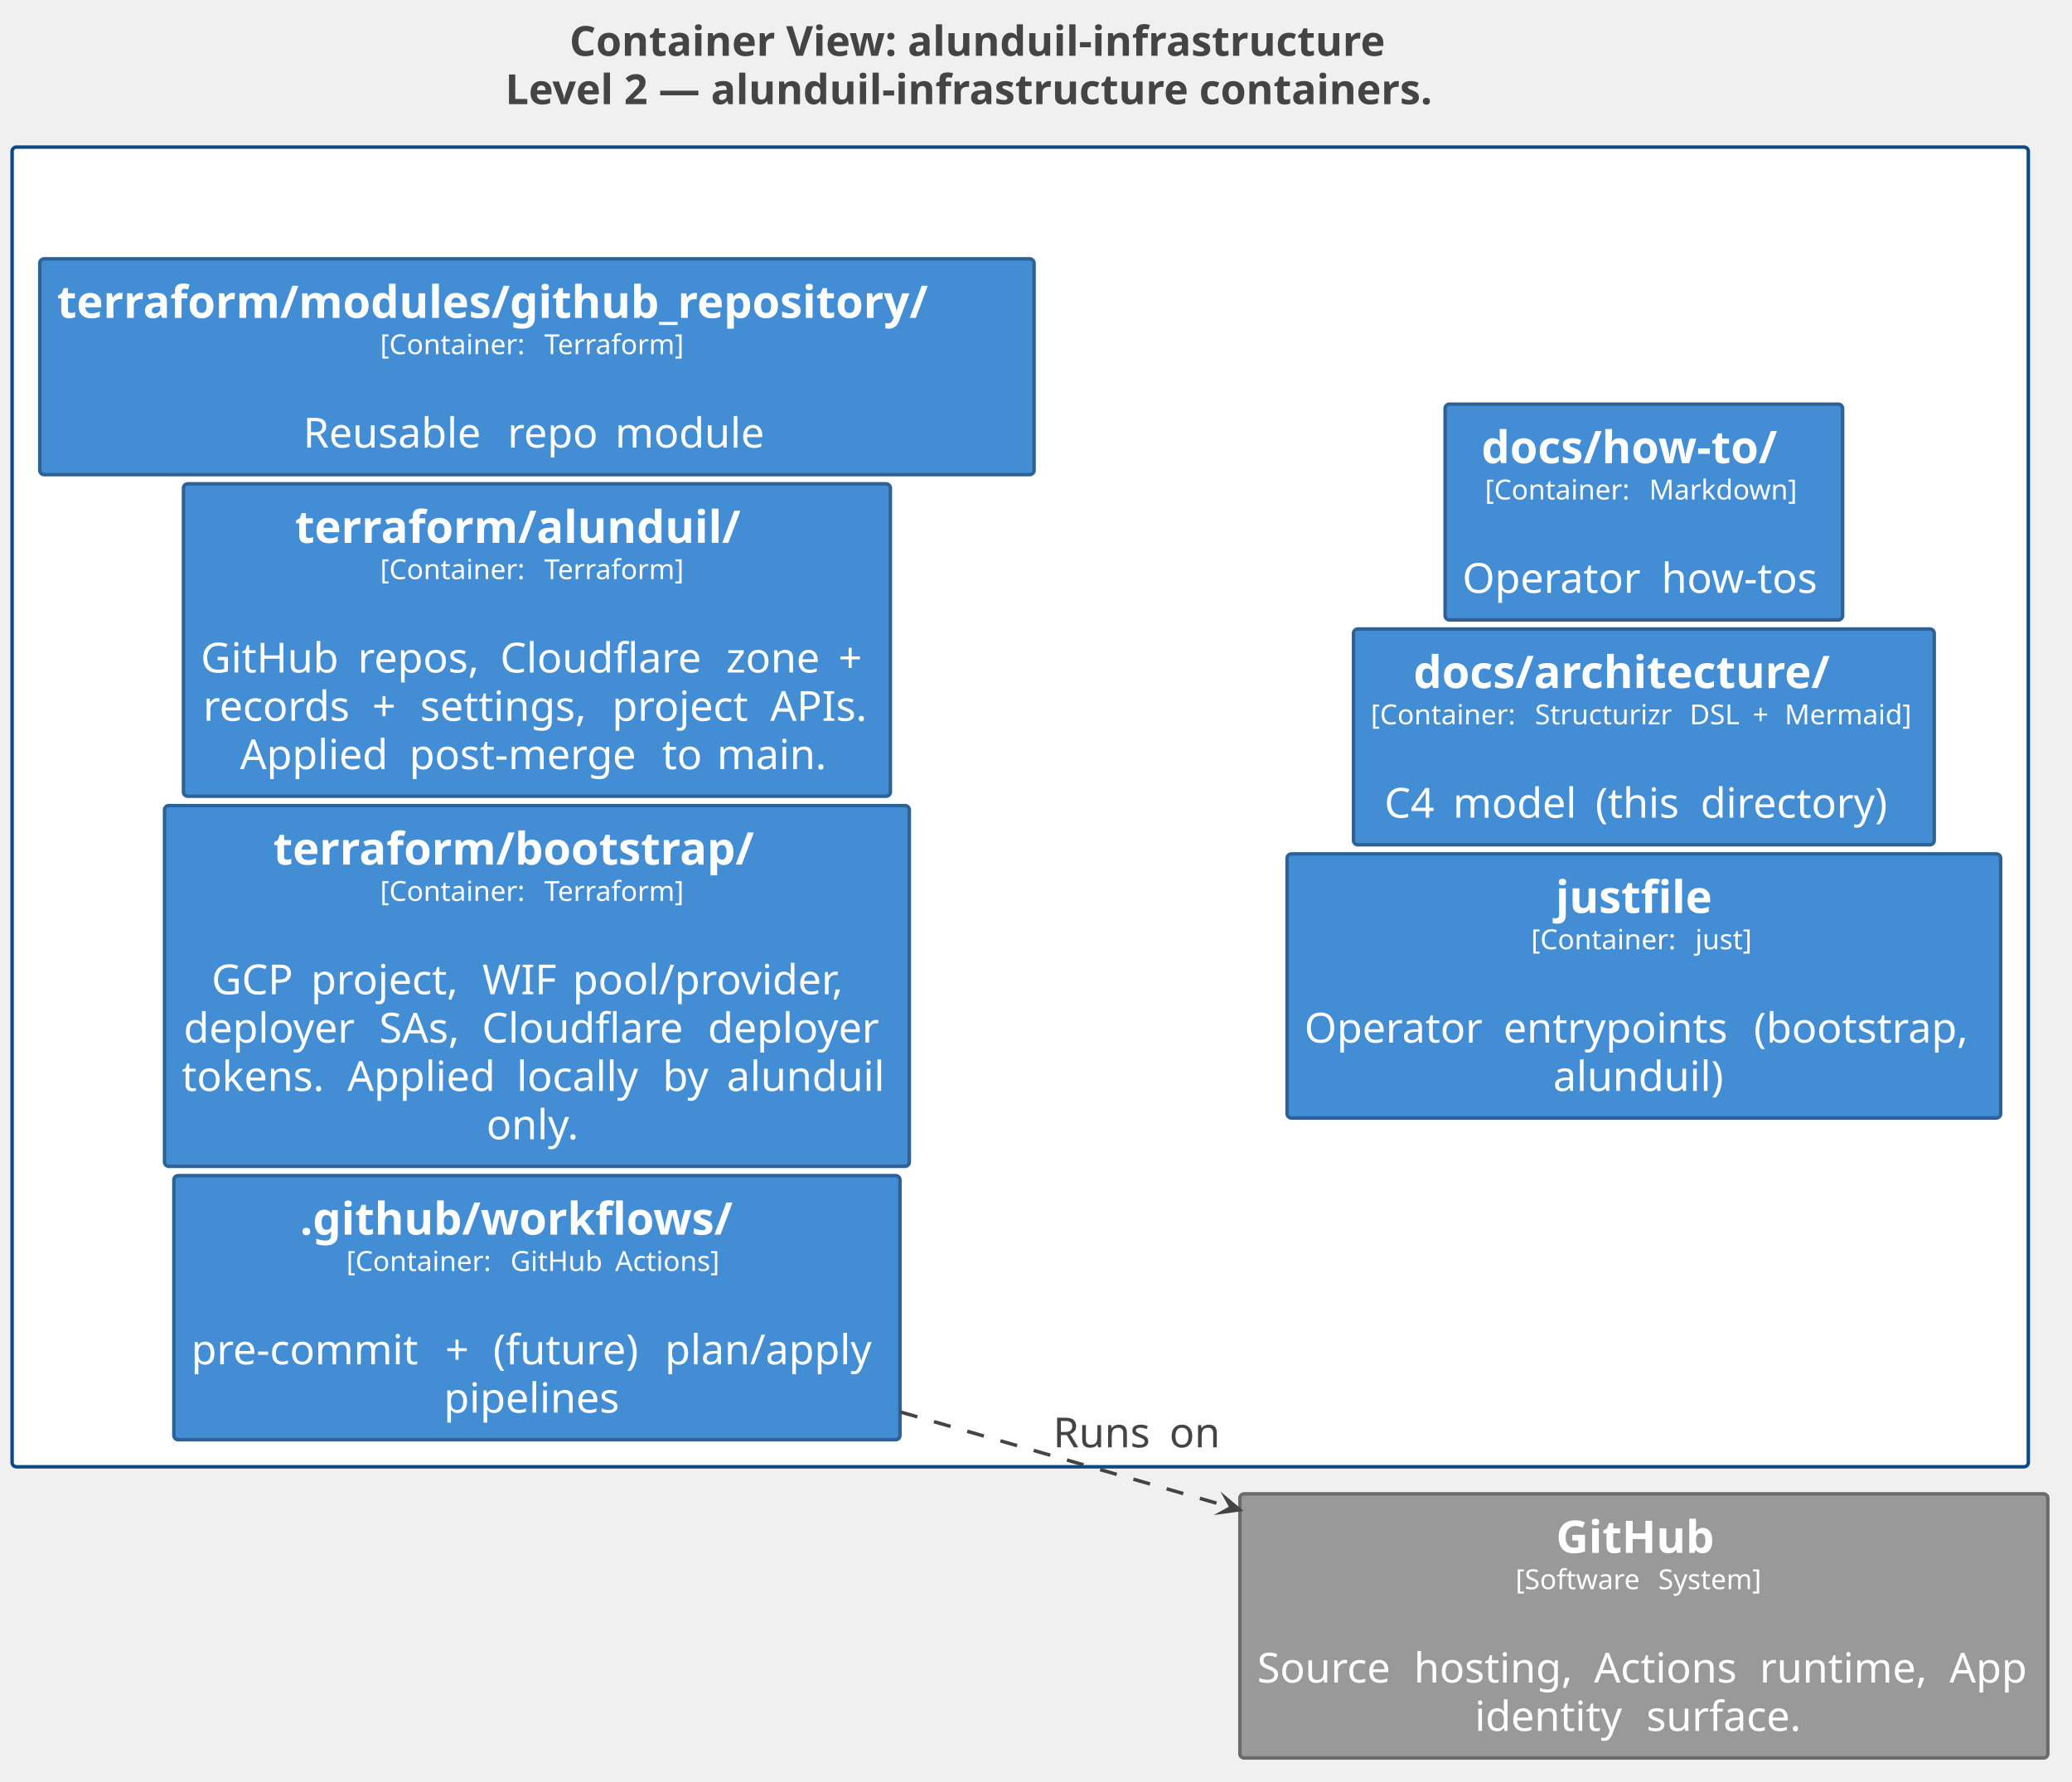
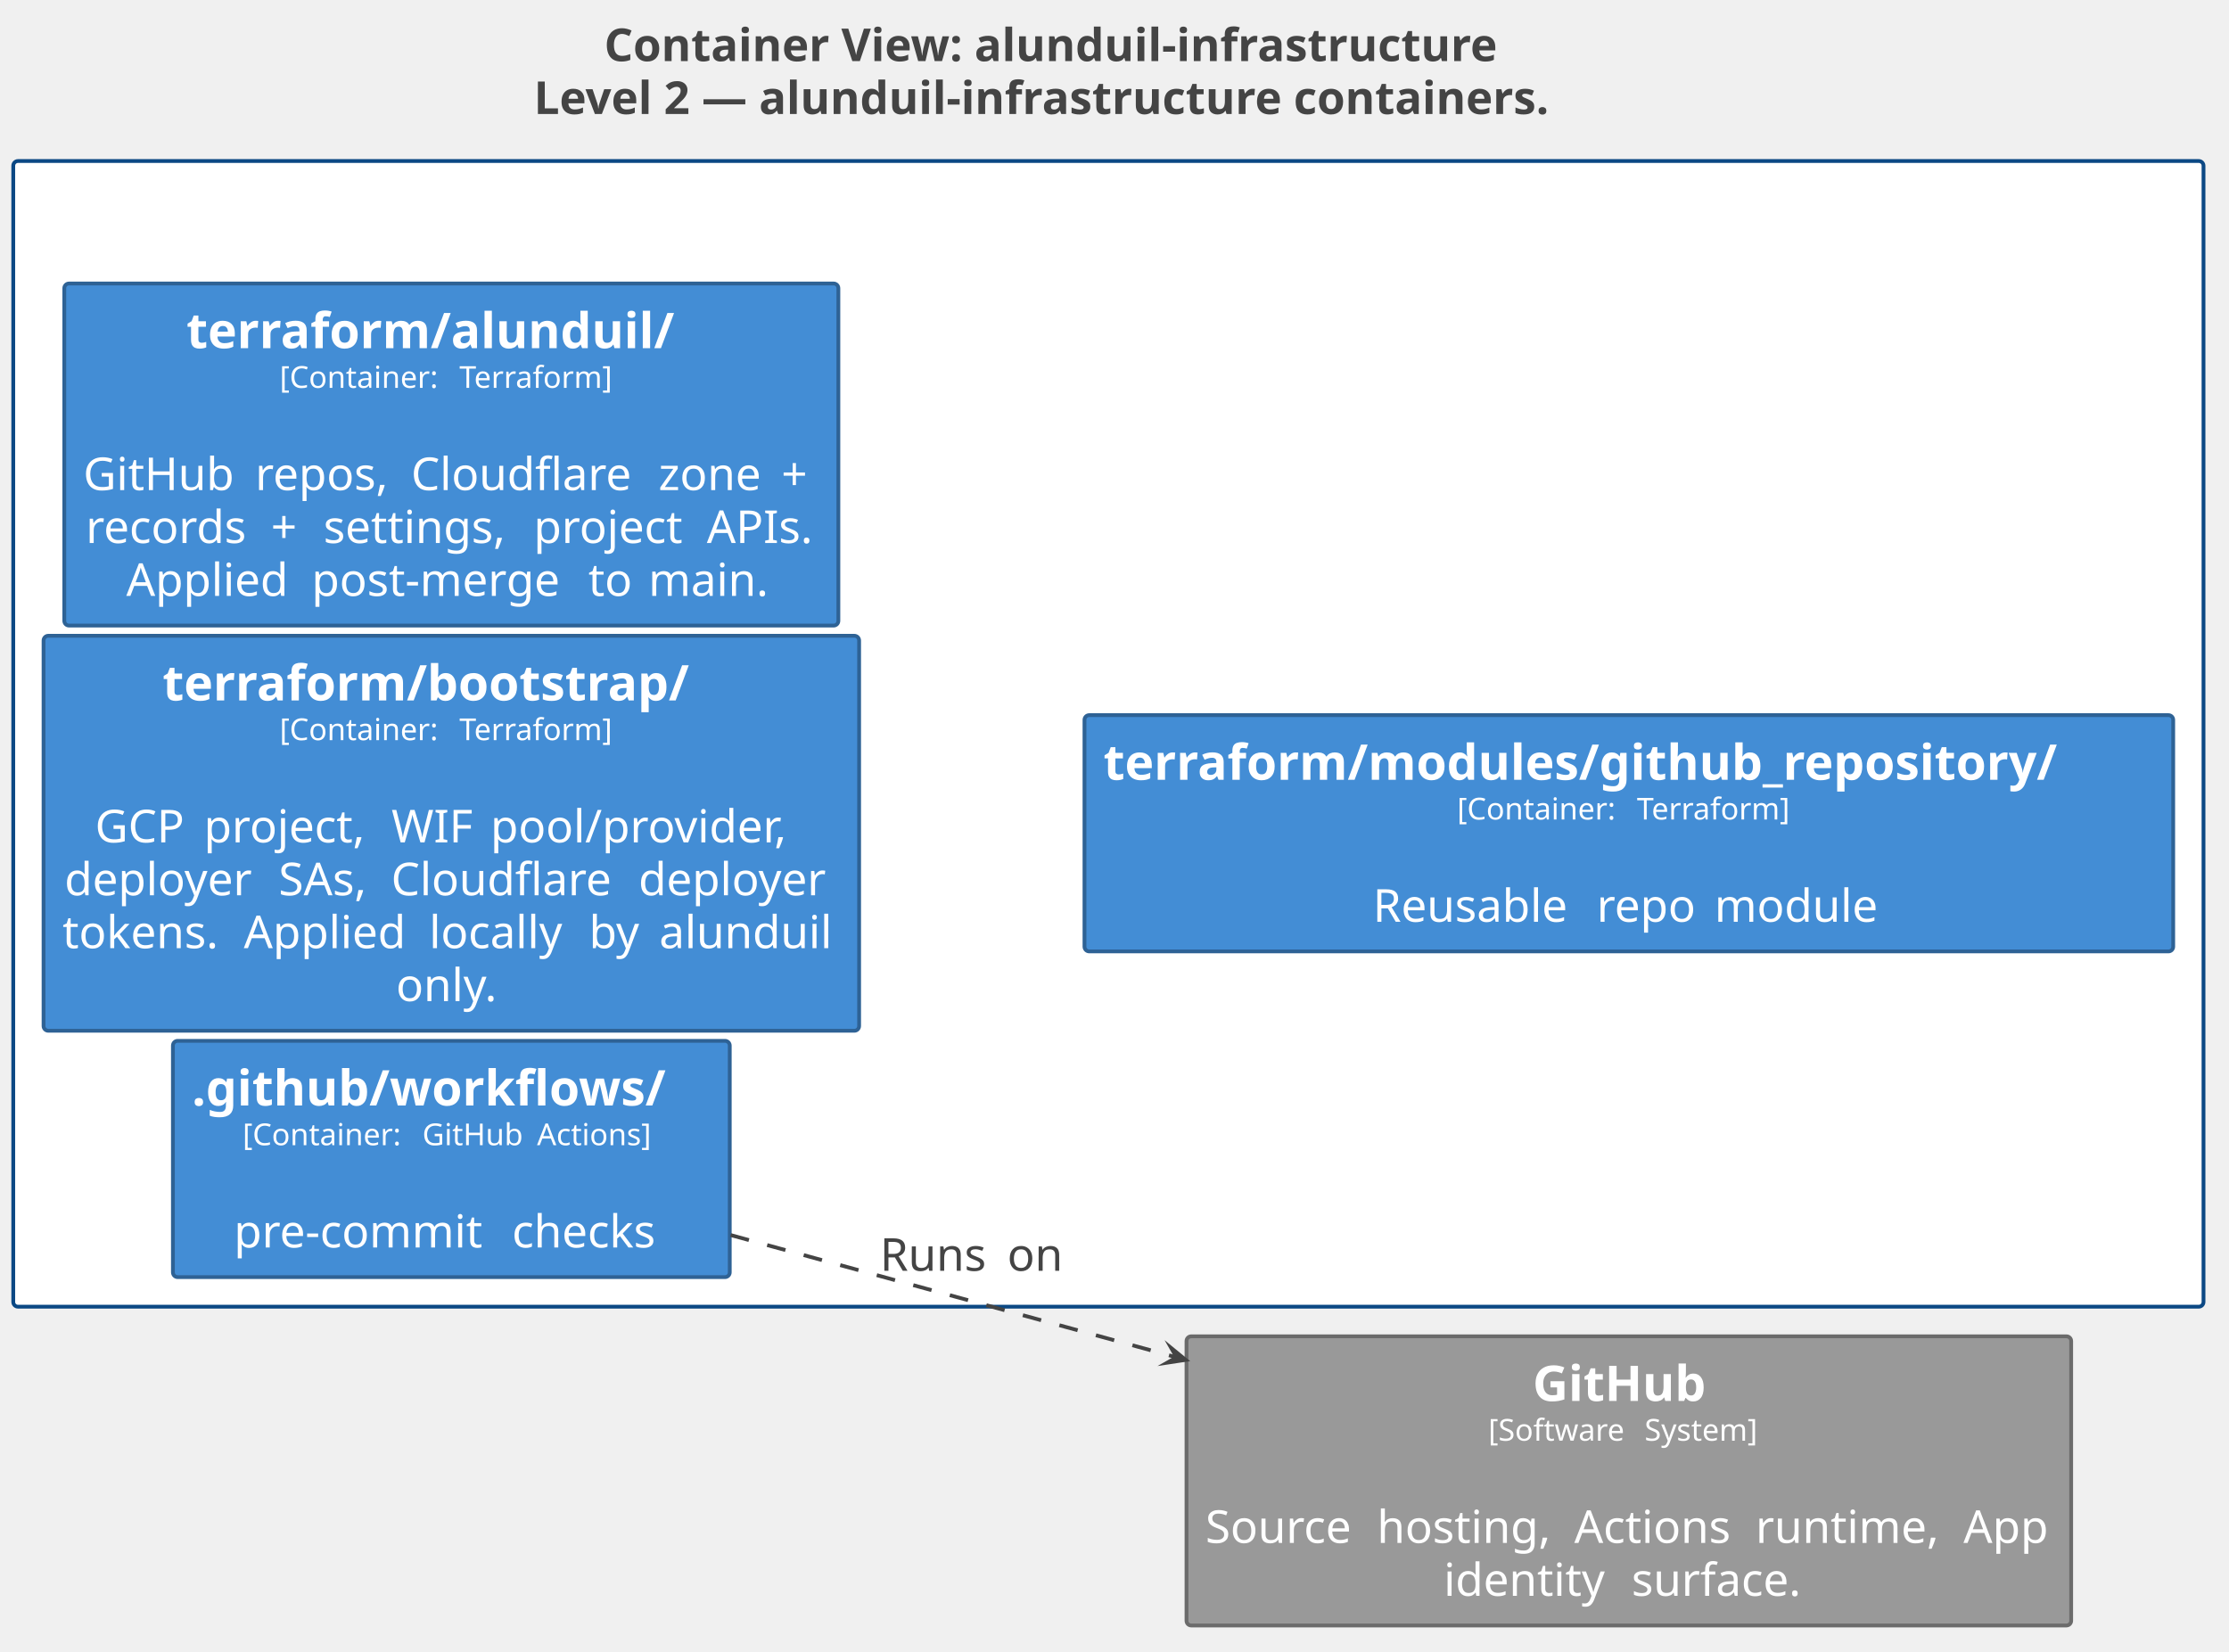
- <svg xmlns="http://www.w3.org/2000/svg" contentStyleType="text/css" data-diagram-type="DESCRIPTION" height="1030px" preserveAspectRatio="none" style="width:1198px;height:1030px;background:#FFFFFF;" version="1.1" viewBox="0 0 1198 1030" width="1198px" zoomAndPan="magnify">
+ <svg xmlns="http://www.w3.org/2000/svg" contentStyleType="text/css" data-diagram-type="DESCRIPTION" height="872px" preserveAspectRatio="none" style="width:1177px;height:872px;background:#FFFFFF;" version="1.1" viewBox="0 0 1177 872" width="1177px" zoomAndPan="magnify">
  <defs />
  <g>
    <g class="title" data-source-line="1">
-       <text fill="#444444" font-family="sans-serif" font-size="24" font-weight="700" lengthAdjust="spacing" textLength="532.477" x="329.277" y="32.277">Container View: alunduil-infrastructure</text>
-       <text fill="#444444" font-family="sans-serif" font-size="24" font-weight="700" lengthAdjust="spacing" textLength="606.773" x="292.129" y="60.215">Level 2 — alunduil-infrastructure containers.</text>
+       <text fill="#444444" font-family="sans-serif" font-size="24" font-weight="700" lengthAdjust="spacing" textLength="532.477" x="319.032" y="32.277">Container View: alunduil-infrastructure</text>
+       <text fill="#444444" font-family="sans-serif" font-size="24" font-weight="700" lengthAdjust="spacing" textLength="606.773" x="281.883" y="60.215">Level 2 — alunduil-infrastructure containers.</text>
    </g>
    <g class="cluster" data-qualified-name="alunduil-infrastructure.n.size.16..Software System...size." data-source-line="62" id="ent0002">
-       <rect fill="#FFFFFF" height="763" rx="2.5" ry="2.5" style="stroke:#0B4884;stroke-width:2;" width="1165.75" x="7" y="85.035" />
-       <text fill="#FFFFFF" font-family="sans-serif" font-size="24" font-weight="700" lengthAdjust="spacing" textLength="308.637" x="435.557" y="109.312">alunduil-infrastructure</text>
-       <text fill="#FFFFFF" font-family="sans-serif" font-size="16" font-weight="700" lengthAdjust="spacing" textLength="168.289" x="505.731" y="129.824">[Software System]</text>
+       <rect fill="#FFFFFF" height="605" rx="2.5" ry="2.5" style="stroke:#0B4884;stroke-width:2;" width="1156.54" x="7" y="85.035" />
+       <text fill="#FFFFFF" font-family="sans-serif" font-size="24" font-weight="700" lengthAdjust="spacing" textLength="308.637" x="430.952" y="109.312">alunduil-infrastructure</text>
+       <text fill="#FFFFFF" font-family="sans-serif" font-size="16" font-weight="700" lengthAdjust="spacing" textLength="168.289" x="501.125" y="129.824">[Software System]</text>
    </g>
    <g class="entity" data-qualified-name="alunduil-infrastructure.n.size.16..Software System...size..alunduilinfrastructure.terraformbootstrap" data-source-line="63" id="ent0003">
-       <rect fill="#438DD5" height="208.578" rx="2.5" ry="2.5" style="stroke:#2E6295;stroke-width:2;" width="430.648" x="95.12" y="465.745" />
-       <text fill="#FFFFFF" font-family="sans-serif" font-size="26" font-weight="700" lengthAdjust="spacing" textLength="304.979" x="157.954" y="499.879">terraform/bootstrap/</text>
-       <text fill="#FFFFFF" font-family="sans-serif" font-size="16" lengthAdjust="spacing" textLength="89.82" x="219.788" y="520.862">[Container:</text>
-       <text fill="#FFFFFF" font-family="sans-serif" font-size="16" lengthAdjust="spacing" textLength="5.086" x="309.608" y="520.862"> </text>
-       <text fill="#FFFFFF" font-family="sans-serif" font-size="16" lengthAdjust="spacing" textLength="86.406" x="314.694" y="520.862">Terraform]</text>
-       <text fill="#FFFFFF" font-family="sans-serif" font-size="24" lengthAdjust="spacing" textLength="7.629" x="306.63" y="546.913"> </text>
-       <text fill="#FFFFFF" font-family="sans-serif" font-size="24" lengthAdjust="spacing" textLength="49.828" x="122.3" y="574.851">GCP</text>
-       <text fill="#FFFFFF" font-family="sans-serif" font-size="24" lengthAdjust="spacing" textLength="7.629" x="172.128" y="574.851"> </text>
-       <text fill="#FFFFFF" font-family="sans-serif" font-size="24" lengthAdjust="spacing" textLength="91.453" x="179.757" y="574.851">project,</text>
-       <text fill="#FFFFFF" font-family="sans-serif" font-size="24" lengthAdjust="spacing" textLength="7.629" x="271.21" y="574.851"> </text>
-       <text fill="#FFFFFF" font-family="sans-serif" font-size="24" lengthAdjust="spacing" textLength="44.613" x="278.839" y="574.851">WIF</text>
-       <text fill="#FFFFFF" font-family="sans-serif" font-size="24" lengthAdjust="spacing" textLength="7.629" x="323.452" y="574.851"> </text>
-       <text fill="#FFFFFF" font-family="sans-serif" font-size="24" lengthAdjust="spacing" textLength="167.508" x="331.081" y="574.851">pool/provider,</text>
-       <text fill="#FFFFFF" font-family="sans-serif" font-size="24" lengthAdjust="spacing" textLength="105.422" x="106.18" y="602.788">deployer</text>
-       <text fill="#FFFFFF" font-family="sans-serif" font-size="24" lengthAdjust="spacing" textLength="7.629" x="211.602" y="602.788"> </text>
-       <text fill="#FFFFFF" font-family="sans-serif" font-size="24" lengthAdjust="spacing" textLength="51.785" x="219.231" y="602.788">SAs,</text>
-       <text fill="#FFFFFF" font-family="sans-serif" font-size="24" lengthAdjust="spacing" textLength="7.629" x="271.017" y="602.788"> </text>
-       <text fill="#FFFFFF" font-family="sans-serif" font-size="24" lengthAdjust="spacing" textLength="123.012" x="278.645" y="602.788">Cloudflare</text>
-       <text fill="#FFFFFF" font-family="sans-serif" font-size="24" lengthAdjust="spacing" textLength="7.629" x="401.657" y="602.788"> </text>
-       <text fill="#FFFFFF" font-family="sans-serif" font-size="24" lengthAdjust="spacing" textLength="105.422" x="409.286" y="602.788">deployer</text>
-       <text fill="#FFFFFF" font-family="sans-serif" font-size="24" lengthAdjust="spacing" textLength="88.102" x="105.12" y="630.726">tokens.</text>
-       <text fill="#FFFFFF" font-family="sans-serif" font-size="24" lengthAdjust="spacing" textLength="7.629" x="193.222" y="630.726"> </text>
-       <text fill="#FFFFFF" font-family="sans-serif" font-size="24" lengthAdjust="spacing" textLength="90.223" x="200.851" y="630.726">Applied</text>
-       <text fill="#FFFFFF" font-family="sans-serif" font-size="24" lengthAdjust="spacing" textLength="7.629" x="291.073" y="630.726"> </text>
-       <text fill="#FFFFFF" font-family="sans-serif" font-size="24" lengthAdjust="spacing" textLength="76.793" x="298.702" y="630.726">locally</text>
-       <text fill="#FFFFFF" font-family="sans-serif" font-size="24" lengthAdjust="spacing" textLength="7.629" x="375.495" y="630.726"> </text>
-       <text fill="#FFFFFF" font-family="sans-serif" font-size="24" lengthAdjust="spacing" textLength="29.438" x="383.124" y="630.726">by</text>
-       <text fill="#FFFFFF" font-family="sans-serif" font-size="24" lengthAdjust="spacing" textLength="7.629" x="412.561" y="630.726"> </text>
-       <text fill="#FFFFFF" font-family="sans-serif" font-size="24" lengthAdjust="spacing" textLength="95.578" x="420.19" y="630.726">alunduil</text>
-       <text fill="#FFFFFF" font-family="sans-serif" font-size="24" lengthAdjust="spacing" textLength="58.395" x="281.247" y="658.663">only.</text>
+       <rect fill="#438DD5" height="208.578" rx="2.5" ry="2.5" style="stroke:#2E6295;stroke-width:2;" width="430.648" x="23" y="335.745" />
+       <text fill="#FFFFFF" font-family="sans-serif" font-size="26" font-weight="700" lengthAdjust="spacing" textLength="304.979" x="85.835" y="369.879">terraform/bootstrap/</text>
+       <text fill="#FFFFFF" font-family="sans-serif" font-size="16" lengthAdjust="spacing" textLength="89.82" x="147.668" y="390.862">[Container:</text>
+       <text fill="#FFFFFF" font-family="sans-serif" font-size="16" lengthAdjust="spacing" textLength="5.086" x="237.488" y="390.862"> </text>
+       <text fill="#FFFFFF" font-family="sans-serif" font-size="16" lengthAdjust="spacing" textLength="86.406" x="242.574" y="390.862">Terraform]</text>
+       <text fill="#FFFFFF" font-family="sans-serif" font-size="24" lengthAdjust="spacing" textLength="7.629" x="234.51" y="416.913"> </text>
+       <text fill="#FFFFFF" font-family="sans-serif" font-size="24" lengthAdjust="spacing" textLength="49.828" x="50.18" y="444.851">GCP</text>
+       <text fill="#FFFFFF" font-family="sans-serif" font-size="24" lengthAdjust="spacing" textLength="7.629" x="100.008" y="444.851"> </text>
+       <text fill="#FFFFFF" font-family="sans-serif" font-size="24" lengthAdjust="spacing" textLength="91.453" x="107.637" y="444.851">project,</text>
+       <text fill="#FFFFFF" font-family="sans-serif" font-size="24" lengthAdjust="spacing" textLength="7.629" x="199.09" y="444.851"> </text>
+       <text fill="#FFFFFF" font-family="sans-serif" font-size="24" lengthAdjust="spacing" textLength="44.613" x="206.719" y="444.851">WIF</text>
+       <text fill="#FFFFFF" font-family="sans-serif" font-size="24" lengthAdjust="spacing" textLength="7.629" x="251.332" y="444.851"> </text>
+       <text fill="#FFFFFF" font-family="sans-serif" font-size="24" lengthAdjust="spacing" textLength="167.508" x="258.961" y="444.851">pool/provider,</text>
+       <text fill="#FFFFFF" font-family="sans-serif" font-size="24" lengthAdjust="spacing" textLength="105.422" x="34.06" y="472.788">deployer</text>
+       <text fill="#FFFFFF" font-family="sans-serif" font-size="24" lengthAdjust="spacing" textLength="7.629" x="139.482" y="472.788"> </text>
+       <text fill="#FFFFFF" font-family="sans-serif" font-size="24" lengthAdjust="spacing" textLength="51.785" x="147.111" y="472.788">SAs,</text>
+       <text fill="#FFFFFF" font-family="sans-serif" font-size="24" lengthAdjust="spacing" textLength="7.629" x="198.897" y="472.788"> </text>
+       <text fill="#FFFFFF" font-family="sans-serif" font-size="24" lengthAdjust="spacing" textLength="123.012" x="206.525" y="472.788">Cloudflare</text>
+       <text fill="#FFFFFF" font-family="sans-serif" font-size="24" lengthAdjust="spacing" textLength="7.629" x="329.537" y="472.788"> </text>
+       <text fill="#FFFFFF" font-family="sans-serif" font-size="24" lengthAdjust="spacing" textLength="105.422" x="337.166" y="472.788">deployer</text>
+       <text fill="#FFFFFF" font-family="sans-serif" font-size="24" lengthAdjust="spacing" textLength="88.102" x="33" y="500.726">tokens.</text>
+       <text fill="#FFFFFF" font-family="sans-serif" font-size="24" lengthAdjust="spacing" textLength="7.629" x="121.102" y="500.726"> </text>
+       <text fill="#FFFFFF" font-family="sans-serif" font-size="24" lengthAdjust="spacing" textLength="90.223" x="128.731" y="500.726">Applied</text>
+       <text fill="#FFFFFF" font-family="sans-serif" font-size="24" lengthAdjust="spacing" textLength="7.629" x="218.953" y="500.726"> </text>
+       <text fill="#FFFFFF" font-family="sans-serif" font-size="24" lengthAdjust="spacing" textLength="76.793" x="226.582" y="500.726">locally</text>
+       <text fill="#FFFFFF" font-family="sans-serif" font-size="24" lengthAdjust="spacing" textLength="7.629" x="303.375" y="500.726"> </text>
+       <text fill="#FFFFFF" font-family="sans-serif" font-size="24" lengthAdjust="spacing" textLength="29.438" x="311.004" y="500.726">by</text>
+       <text fill="#FFFFFF" font-family="sans-serif" font-size="24" lengthAdjust="spacing" textLength="7.629" x="340.441" y="500.726"> </text>
+       <text fill="#FFFFFF" font-family="sans-serif" font-size="24" lengthAdjust="spacing" textLength="95.578" x="348.07" y="500.726">alunduil</text>
+       <text fill="#FFFFFF" font-family="sans-serif" font-size="24" lengthAdjust="spacing" textLength="58.395" x="209.127" y="528.663">only.</text>
    </g>
    <g class="entity" data-qualified-name="alunduil-infrastructure.n.size.16..Software System...size..alunduilinfrastructure.terraformalunduil" data-source-line="64" id="ent0004">
-       <rect fill="#438DD5" height="180.641" rx="2.5" ry="2.5" style="stroke:#2E6295;stroke-width:2;" width="408.746" x="106.07" y="279.715" />
-       <text fill="#FFFFFF" font-family="sans-serif" font-size="26" font-weight="700" lengthAdjust="spacing" textLength="279.754" x="170.566" y="313.849">terraform/alunduil/</text>
-       <text fill="#FFFFFF" font-family="sans-serif" font-size="16" lengthAdjust="spacing" textLength="89.82" x="219.787" y="334.832">[Container:</text>
-       <text fill="#FFFFFF" font-family="sans-serif" font-size="16" lengthAdjust="spacing" textLength="5.086" x="309.607" y="334.832"> </text>
-       <text fill="#FFFFFF" font-family="sans-serif" font-size="16" lengthAdjust="spacing" textLength="86.406" x="314.693" y="334.832">Terraform]</text>
-       <text fill="#FFFFFF" font-family="sans-serif" font-size="24" lengthAdjust="spacing" textLength="7.629" x="306.629" y="360.883"> </text>
-       <text fill="#FFFFFF" font-family="sans-serif" font-size="24" lengthAdjust="spacing" textLength="83.168" x="116.07" y="388.821">GitHub</text>
-       <text fill="#FFFFFF" font-family="sans-serif" font-size="24" lengthAdjust="spacing" textLength="7.629" x="199.238" y="388.821"> </text>
-       <text fill="#FFFFFF" font-family="sans-serif" font-size="24" lengthAdjust="spacing" textLength="74.684" x="206.867" y="388.821">repos,</text>
-       <text fill="#FFFFFF" font-family="sans-serif" font-size="24" lengthAdjust="spacing" textLength="7.629" x="281.55" y="388.821"> </text>
-       <text fill="#FFFFFF" font-family="sans-serif" font-size="24" lengthAdjust="spacing" textLength="123.012" x="289.179" y="388.821">Cloudflare</text>
-       <text fill="#FFFFFF" font-family="sans-serif" font-size="24" lengthAdjust="spacing" textLength="7.629" x="412.191" y="388.821"> </text>
-       <text fill="#FFFFFF" font-family="sans-serif" font-size="24" lengthAdjust="spacing" textLength="57.258" x="419.82" y="388.821">zone</text>
-       <text fill="#FFFFFF" font-family="sans-serif" font-size="24" lengthAdjust="spacing" textLength="7.629" x="477.078" y="388.821"> </text>
-       <text fill="#FFFFFF" font-family="sans-serif" font-size="24" lengthAdjust="spacing" textLength="20.109" x="484.707" y="388.821">+</text>
-       <text fill="#FFFFFF" font-family="sans-serif" font-size="24" lengthAdjust="spacing" textLength="90.117" x="117.441" y="416.758">records</text>
-       <text fill="#FFFFFF" font-family="sans-serif" font-size="24" lengthAdjust="spacing" textLength="7.629" x="207.558" y="416.758"> </text>
-       <text fill="#FFFFFF" font-family="sans-serif" font-size="24" lengthAdjust="spacing" textLength="20.109" x="215.187" y="416.758">+</text>
-       <text fill="#FFFFFF" font-family="sans-serif" font-size="24" lengthAdjust="spacing" textLength="7.629" x="235.297" y="416.758"> </text>
-       <text fill="#FFFFFF" font-family="sans-serif" font-size="24" lengthAdjust="spacing" textLength="103.336" x="242.925" y="416.758">settings,</text>
-       <text fill="#FFFFFF" font-family="sans-serif" font-size="24" lengthAdjust="spacing" textLength="7.629" x="346.261" y="416.758"> </text>
-       <text fill="#FFFFFF" font-family="sans-serif" font-size="24" lengthAdjust="spacing" textLength="83.824" x="353.89" y="416.758">project</text>
-       <text fill="#FFFFFF" font-family="sans-serif" font-size="24" lengthAdjust="spacing" textLength="7.629" x="437.714" y="416.758"> </text>
-       <text fill="#FFFFFF" font-family="sans-serif" font-size="24" lengthAdjust="spacing" textLength="58.102" x="445.343" y="416.758">APIs.</text>
-       <text fill="#FFFFFF" font-family="sans-serif" font-size="24" lengthAdjust="spacing" textLength="90.223" x="138.793" y="444.696">Applied</text>
-       <text fill="#FFFFFF" font-family="sans-serif" font-size="24" lengthAdjust="spacing" textLength="7.629" x="229.015" y="444.696"> </text>
-       <text fill="#FFFFFF" font-family="sans-serif" font-size="24" lengthAdjust="spacing" textLength="138.504" x="236.644" y="444.696">post-merge</text>
-       <text fill="#FFFFFF" font-family="sans-serif" font-size="24" lengthAdjust="spacing" textLength="7.629" x="375.148" y="444.696"> </text>
-       <text fill="#FFFFFF" font-family="sans-serif" font-size="24" lengthAdjust="spacing" textLength="24.094" x="382.777" y="444.696">to</text>
-       <text fill="#FFFFFF" font-family="sans-serif" font-size="24" lengthAdjust="spacing" textLength="7.629" x="406.871" y="444.696"> </text>
-       <text fill="#FFFFFF" font-family="sans-serif" font-size="24" lengthAdjust="spacing" textLength="67.594" x="414.5" y="444.696">main.</text>
+       <rect fill="#438DD5" height="180.641" rx="2.5" ry="2.5" style="stroke:#2E6295;stroke-width:2;" width="408.746" x="33.95" y="149.715" />
+       <text fill="#FFFFFF" font-family="sans-serif" font-size="26" font-weight="700" lengthAdjust="spacing" textLength="279.754" x="98.446" y="183.849">terraform/alunduil/</text>
+       <text fill="#FFFFFF" font-family="sans-serif" font-size="16" lengthAdjust="spacing" textLength="89.82" x="147.667" y="204.832">[Container:</text>
+       <text fill="#FFFFFF" font-family="sans-serif" font-size="16" lengthAdjust="spacing" textLength="5.086" x="237.487" y="204.832"> </text>
+       <text fill="#FFFFFF" font-family="sans-serif" font-size="16" lengthAdjust="spacing" textLength="86.406" x="242.573" y="204.832">Terraform]</text>
+       <text fill="#FFFFFF" font-family="sans-serif" font-size="24" lengthAdjust="spacing" textLength="7.629" x="234.509" y="230.883"> </text>
+       <text fill="#FFFFFF" font-family="sans-serif" font-size="24" lengthAdjust="spacing" textLength="83.168" x="43.95" y="258.821">GitHub</text>
+       <text fill="#FFFFFF" font-family="sans-serif" font-size="24" lengthAdjust="spacing" textLength="7.629" x="127.118" y="258.821"> </text>
+       <text fill="#FFFFFF" font-family="sans-serif" font-size="24" lengthAdjust="spacing" textLength="74.684" x="134.747" y="258.821">repos,</text>
+       <text fill="#FFFFFF" font-family="sans-serif" font-size="24" lengthAdjust="spacing" textLength="7.629" x="209.43" y="258.821"> </text>
+       <text fill="#FFFFFF" font-family="sans-serif" font-size="24" lengthAdjust="spacing" textLength="123.012" x="217.059" y="258.821">Cloudflare</text>
+       <text fill="#FFFFFF" font-family="sans-serif" font-size="24" lengthAdjust="spacing" textLength="7.629" x="340.071" y="258.821"> </text>
+       <text fill="#FFFFFF" font-family="sans-serif" font-size="24" lengthAdjust="spacing" textLength="57.258" x="347.7" y="258.821">zone</text>
+       <text fill="#FFFFFF" font-family="sans-serif" font-size="24" lengthAdjust="spacing" textLength="7.629" x="404.958" y="258.821"> </text>
+       <text fill="#FFFFFF" font-family="sans-serif" font-size="24" lengthAdjust="spacing" textLength="20.109" x="412.587" y="258.821">+</text>
+       <text fill="#FFFFFF" font-family="sans-serif" font-size="24" lengthAdjust="spacing" textLength="90.117" x="45.321" y="286.758">records</text>
+       <text fill="#FFFFFF" font-family="sans-serif" font-size="24" lengthAdjust="spacing" textLength="7.629" x="135.438" y="286.758"> </text>
+       <text fill="#FFFFFF" font-family="sans-serif" font-size="24" lengthAdjust="spacing" textLength="20.109" x="143.067" y="286.758">+</text>
+       <text fill="#FFFFFF" font-family="sans-serif" font-size="24" lengthAdjust="spacing" textLength="7.629" x="163.177" y="286.758"> </text>
+       <text fill="#FFFFFF" font-family="sans-serif" font-size="24" lengthAdjust="spacing" textLength="103.336" x="170.805" y="286.758">settings,</text>
+       <text fill="#FFFFFF" font-family="sans-serif" font-size="24" lengthAdjust="spacing" textLength="7.629" x="274.141" y="286.758"> </text>
+       <text fill="#FFFFFF" font-family="sans-serif" font-size="24" lengthAdjust="spacing" textLength="83.824" x="281.77" y="286.758">project</text>
+       <text fill="#FFFFFF" font-family="sans-serif" font-size="24" lengthAdjust="spacing" textLength="7.629" x="365.594" y="286.758"> </text>
+       <text fill="#FFFFFF" font-family="sans-serif" font-size="24" lengthAdjust="spacing" textLength="58.102" x="373.223" y="286.758">APIs.</text>
+       <text fill="#FFFFFF" font-family="sans-serif" font-size="24" lengthAdjust="spacing" textLength="90.223" x="66.673" y="314.696">Applied</text>
+       <text fill="#FFFFFF" font-family="sans-serif" font-size="24" lengthAdjust="spacing" textLength="7.629" x="156.895" y="314.696"> </text>
+       <text fill="#FFFFFF" font-family="sans-serif" font-size="24" lengthAdjust="spacing" textLength="138.504" x="164.524" y="314.696">post-merge</text>
+       <text fill="#FFFFFF" font-family="sans-serif" font-size="24" lengthAdjust="spacing" textLength="7.629" x="303.028" y="314.696"> </text>
+       <text fill="#FFFFFF" font-family="sans-serif" font-size="24" lengthAdjust="spacing" textLength="24.094" x="310.657" y="314.696">to</text>
+       <text fill="#FFFFFF" font-family="sans-serif" font-size="24" lengthAdjust="spacing" textLength="7.629" x="334.751" y="314.696"> </text>
+       <text fill="#FFFFFF" font-family="sans-serif" font-size="24" lengthAdjust="spacing" textLength="67.594" x="342.38" y="314.696">main.</text>
    </g>
    <g class="entity" data-qualified-name="alunduil-infrastructure.n.size.16..Software System...size..alunduilinfrastructure.terraformmodulesgithub_repository" data-source-line="65" id="ent0005">
-       <rect fill="#438DD5" height="124.766" rx="2.5" ry="2.5" style="stroke:#2E6295;stroke-width:2;" width="574.887" x="23" y="149.655" />
-       <text fill="#FFFFFF" font-family="sans-serif" font-size="26" font-weight="700" lengthAdjust="spacing" textLength="554.887" x="33" y="183.789">terraform/modules/github_repository/</text>
-       <text fill="#FFFFFF" font-family="sans-serif" font-size="16" lengthAdjust="spacing" textLength="89.82" x="219.787" y="204.772">[Container:</text>
-       <text fill="#FFFFFF" font-family="sans-serif" font-size="16" lengthAdjust="spacing" textLength="5.086" x="309.607" y="204.772"> </text>
-       <text fill="#FFFFFF" font-family="sans-serif" font-size="16" lengthAdjust="spacing" textLength="86.406" x="314.693" y="204.772">Terraform]</text>
-       <text fill="#FFFFFF" font-family="sans-serif" font-size="24" lengthAdjust="spacing" textLength="7.629" x="306.629" y="230.823"> </text>
-       <text fill="#FFFFFF" font-family="sans-serif" font-size="24" lengthAdjust="spacing" textLength="110.531" x="175.303" y="258.761">Reusable</text>
-       <text fill="#FFFFFF" font-family="sans-serif" font-size="24" lengthAdjust="spacing" textLength="7.629" x="285.834" y="258.761"> </text>
-       <text fill="#FFFFFF" font-family="sans-serif" font-size="24" lengthAdjust="spacing" textLength="54.551" x="293.463" y="258.761">repo</text>
-       <text fill="#FFFFFF" font-family="sans-serif" font-size="24" lengthAdjust="spacing" textLength="7.629" x="348.014" y="258.761"> </text>
-       <text fill="#FFFFFF" font-family="sans-serif" font-size="24" lengthAdjust="spacing" textLength="89.941" x="355.643" y="258.761">module</text>
+       <rect fill="#438DD5" height="124.766" rx="2.5" ry="2.5" style="stroke:#2E6295;stroke-width:2;" width="574.887" x="572.65" y="377.655" />
+       <text fill="#FFFFFF" font-family="sans-serif" font-size="26" font-weight="700" lengthAdjust="spacing" textLength="554.887" x="582.65" y="411.789">terraform/modules/github_repository/</text>
+       <text fill="#FFFFFF" font-family="sans-serif" font-size="16" lengthAdjust="spacing" textLength="89.82" x="769.437" y="432.772">[Container:</text>
+       <text fill="#FFFFFF" font-family="sans-serif" font-size="16" lengthAdjust="spacing" textLength="5.086" x="859.257" y="432.772"> </text>
+       <text fill="#FFFFFF" font-family="sans-serif" font-size="16" lengthAdjust="spacing" textLength="86.406" x="864.343" y="432.772">Terraform]</text>
+       <text fill="#FFFFFF" font-family="sans-serif" font-size="24" lengthAdjust="spacing" textLength="7.629" x="856.279" y="458.823"> </text>
+       <text fill="#FFFFFF" font-family="sans-serif" font-size="24" lengthAdjust="spacing" textLength="110.531" x="724.953" y="486.761">Reusable</text>
+       <text fill="#FFFFFF" font-family="sans-serif" font-size="24" lengthAdjust="spacing" textLength="7.629" x="835.484" y="486.761"> </text>
+       <text fill="#FFFFFF" font-family="sans-serif" font-size="24" lengthAdjust="spacing" textLength="54.551" x="843.113" y="486.761">repo</text>
+       <text fill="#FFFFFF" font-family="sans-serif" font-size="24" lengthAdjust="spacing" textLength="7.629" x="897.664" y="486.761"> </text>
+       <text fill="#FFFFFF" font-family="sans-serif" font-size="24" lengthAdjust="spacing" textLength="89.941" x="905.293" y="486.761">module</text>
    </g>
-     <g class="entity" data-qualified-name="alunduil-infrastructure.n.size.16..Software System...size..alunduilinfrastructure.justfile" data-source-line="66" id="ent0006">
-       <rect fill="#438DD5" height="152.703" rx="2.5" ry="2.5" style="stroke:#2E6295;stroke-width:2;" width="412.578" x="744.17" y="493.685" />
-       <text fill="#FFFFFF" font-family="sans-serif" font-size="26" font-weight="700" lengthAdjust="spacing" textLength="102.096" x="899.411" y="527.819">justfile</text>
-       <text fill="#FFFFFF" font-family="sans-serif" font-size="16" lengthAdjust="spacing" textLength="89.82" x="885.287" y="548.802">[Container:</text>
-       <text fill="#FFFFFF" font-family="sans-serif" font-size="16" lengthAdjust="spacing" textLength="5.086" x="975.107" y="548.802"> </text>
-       <text fill="#FFFFFF" font-family="sans-serif" font-size="16" lengthAdjust="spacing" textLength="35.438" x="980.193" y="548.802">just]</text>
-       <text fill="#FFFFFF" font-family="sans-serif" font-size="24" lengthAdjust="spacing" textLength="7.629" x="946.645" y="574.853"> </text>
-       <text fill="#FFFFFF" font-family="sans-serif" font-size="24" lengthAdjust="spacing" textLength="107.426" x="754.17" y="602.791">Operator</text>
-       <text fill="#FFFFFF" font-family="sans-serif" font-size="24" lengthAdjust="spacing" textLength="7.629" x="861.596" y="602.791"> </text>
-       <text fill="#FFFFFF" font-family="sans-serif" font-size="24" lengthAdjust="spacing" textLength="137.168" x="869.225" y="602.791">entrypoints</text>
-       <text fill="#FFFFFF" font-family="sans-serif" font-size="24" lengthAdjust="spacing" textLength="7.629" x="1006.393" y="602.791"> </text>
-       <text fill="#FFFFFF" font-family="sans-serif" font-size="24" lengthAdjust="spacing" textLength="132.727" x="1014.022" y="602.791">(bootstrap,</text>
-       <text fill="#FFFFFF" font-family="sans-serif" font-size="24" lengthAdjust="spacing" textLength="104.941" x="897.988" y="630.728">alunduil)</text>
-     </g>
-     <g class="entity" data-qualified-name="alunduil-infrastructure.n.size.16..Software System...size..alunduilinfrastructure.githubworkflows" data-source-line="67" id="ent0007">
-       <rect fill="#438DD5" height="152.703" rx="2.5" ry="2.5" style="stroke:#2E6295;stroke-width:2;" width="419.832" x="100.53" y="679.685" />
-       <text fill="#FFFFFF" font-family="sans-serif" font-size="26" font-weight="700" lengthAdjust="spacing" textLength="274.028" x="173.432" y="713.819">.github/workflows/</text>
-       <text fill="#FFFFFF" font-family="sans-serif" font-size="16" lengthAdjust="spacing" textLength="89.82" x="200.243" y="734.802">[Container:</text>
-       <text fill="#FFFFFF" font-family="sans-serif" font-size="16" lengthAdjust="spacing" textLength="5.086" x="290.063" y="734.802"> </text>
-       <text fill="#FFFFFF" font-family="sans-serif" font-size="16" lengthAdjust="spacing" textLength="55.445" x="295.149" y="734.802">GitHub</text>
-       <text fill="#FFFFFF" font-family="sans-serif" font-size="16" lengthAdjust="spacing" textLength="5.086" x="350.594" y="734.802"> </text>
-       <text fill="#FFFFFF" font-family="sans-serif" font-size="16" lengthAdjust="spacing" textLength="64.969" x="355.68" y="734.802">Actions]</text>
-       <text fill="#FFFFFF" font-family="sans-serif" font-size="24" lengthAdjust="spacing" textLength="7.629" x="306.632" y="760.853"> </text>
-       <text fill="#FFFFFF" font-family="sans-serif" font-size="24" lengthAdjust="spacing" textLength="139.242" x="110.53" y="788.791">pre-commit</text>
-       <text fill="#FFFFFF" font-family="sans-serif" font-size="24" lengthAdjust="spacing" textLength="7.629" x="249.772" y="788.791"> </text>
-       <text fill="#FFFFFF" font-family="sans-serif" font-size="24" lengthAdjust="spacing" textLength="20.109" x="257.401" y="788.791">+</text>
-       <text fill="#FFFFFF" font-family="sans-serif" font-size="24" lengthAdjust="spacing" textLength="7.629" x="277.51" y="788.791"> </text>
-       <text fill="#FFFFFF" font-family="sans-serif" font-size="24" lengthAdjust="spacing" textLength="91.641" x="285.139" y="788.791">(future)</text>
-       <text fill="#FFFFFF" font-family="sans-serif" font-size="24" lengthAdjust="spacing" textLength="7.629" x="376.78" y="788.791"> </text>
-       <text fill="#FFFFFF" font-family="sans-serif" font-size="24" lengthAdjust="spacing" textLength="125.953" x="384.409" y="788.791">plan/apply</text>
-       <text fill="#FFFFFF" font-family="sans-serif" font-size="24" lengthAdjust="spacing" textLength="107.719" x="256.587" y="816.728">pipelines</text>
-     </g>
-     <g class="entity" data-qualified-name="alunduil-infrastructure.n.size.16..Software System...size..alunduilinfrastructure.docsarchitecture" data-source-line="68" id="ent0008">
-       <rect fill="#438DD5" height="124.766" rx="2.5" ry="2.5" style="stroke:#2E6295;stroke-width:2;" width="335.781" x="782.57" y="363.655" />
-       <text fill="#FFFFFF" font-family="sans-serif" font-size="26" font-weight="700" lengthAdjust="spacing" textLength="266.424" x="817.249" y="397.789">docs/architecture/</text>
-       <text fill="#FFFFFF" font-family="sans-serif" font-size="16" lengthAdjust="spacing" textLength="89.82" x="792.57" y="418.772">[Container:</text>
-       <text fill="#FFFFFF" font-family="sans-serif" font-size="16" lengthAdjust="spacing" textLength="5.086" x="882.39" y="418.772"> </text>
-       <text fill="#FFFFFF" font-family="sans-serif" font-size="16" lengthAdjust="spacing" textLength="84.359" x="887.476" y="418.772">Structurizr</text>
-       <text fill="#FFFFFF" font-family="sans-serif" font-size="16" lengthAdjust="spacing" textLength="5.086" x="971.836" y="418.772"> </text>
-       <text fill="#FFFFFF" font-family="sans-serif" font-size="16" lengthAdjust="spacing" textLength="31.391" x="976.922" y="418.772">DSL</text>
-       <text fill="#FFFFFF" font-family="sans-serif" font-size="16" lengthAdjust="spacing" textLength="5.086" x="1008.312" y="418.772"> </text>
-       <text fill="#FFFFFF" font-family="sans-serif" font-size="16" lengthAdjust="spacing" textLength="13.406" x="1013.398" y="418.772">+</text>
-       <text fill="#FFFFFF" font-family="sans-serif" font-size="16" lengthAdjust="spacing" textLength="5.086" x="1026.804" y="418.772"> </text>
-       <text fill="#FFFFFF" font-family="sans-serif" font-size="16" lengthAdjust="spacing" textLength="76.461" x="1031.89" y="418.772">Mermaid]</text>
-       <text fill="#FFFFFF" font-family="sans-serif" font-size="24" lengthAdjust="spacing" textLength="7.629" x="946.646" y="444.823"> </text>
-       <text fill="#FFFFFF" font-family="sans-serif" font-size="24" lengthAdjust="spacing" textLength="32.027" x="800.431" y="472.761">C4</text>
-       <text fill="#FFFFFF" font-family="sans-serif" font-size="24" lengthAdjust="spacing" textLength="7.629" x="832.459" y="472.761"> </text>
-       <text fill="#FFFFFF" font-family="sans-serif" font-size="24" lengthAdjust="spacing" textLength="74.731" x="840.088" y="472.761">model</text>
-       <text fill="#FFFFFF" font-family="sans-serif" font-size="24" lengthAdjust="spacing" textLength="7.629" x="914.818" y="472.761"> </text>
-       <text fill="#FFFFFF" font-family="sans-serif" font-size="24" lengthAdjust="spacing" textLength="53.156" x="922.447" y="472.761">(this</text>
-       <text fill="#FFFFFF" font-family="sans-serif" font-size="24" lengthAdjust="spacing" textLength="7.629" x="975.603" y="472.761"> </text>
-       <text fill="#FFFFFF" font-family="sans-serif" font-size="24" lengthAdjust="spacing" textLength="117.258" x="983.232" y="472.761">directory)</text>
-     </g>
-     <g class="entity" data-qualified-name="alunduil-infrastructure.n.size.16..Software System...size..alunduilinfrastructure.docshowto" data-source-line="69" id="ent0009">
-       <rect fill="#438DD5" height="124.766" rx="2.5" ry="2.5" style="stroke:#2E6295;stroke-width:2;" width="229.836" x="835.54" y="233.655" />
-       <text fill="#FFFFFF" font-family="sans-serif" font-size="26" font-weight="700" lengthAdjust="spacing" textLength="187.827" x="856.544" y="267.789">docs/how-to/</text>
-       <text fill="#FFFFFF" font-family="sans-serif" font-size="16" lengthAdjust="spacing" textLength="89.82" x="858.571" y="288.772">[Container:</text>
-       <text fill="#FFFFFF" font-family="sans-serif" font-size="16" lengthAdjust="spacing" textLength="5.086" x="948.392" y="288.772"> </text>
-       <text fill="#FFFFFF" font-family="sans-serif" font-size="16" lengthAdjust="spacing" textLength="88.867" x="953.477" y="288.772">Markdown]</text>
-       <text fill="#FFFFFF" font-family="sans-serif" font-size="24" lengthAdjust="spacing" textLength="7.629" x="946.644" y="314.823"> </text>
-       <text fill="#FFFFFF" font-family="sans-serif" font-size="24" lengthAdjust="spacing" textLength="107.426" x="845.54" y="342.761">Operator</text>
-       <text fill="#FFFFFF" font-family="sans-serif" font-size="24" lengthAdjust="spacing" textLength="7.629" x="952.966" y="342.761"> </text>
-       <text fill="#FFFFFF" font-family="sans-serif" font-size="24" lengthAdjust="spacing" textLength="94.781" x="960.595" y="342.761">how-tos</text>
+     <g class="entity" data-qualified-name="alunduil-infrastructure.n.size.16..Software System...size..alunduilinfrastructure.githubworkflows" data-source-line="66" id="ent0006">
+       <rect fill="#438DD5" height="124.766" rx="2.5" ry="2.5" style="stroke:#2E6295;stroke-width:2;" width="294.028" x="91.31" y="549.655" />
+       <text fill="#FFFFFF" font-family="sans-serif" font-size="26" font-weight="700" lengthAdjust="spacing" textLength="274.028" x="101.31" y="583.789">.github/workflows/</text>
+       <text fill="#FFFFFF" font-family="sans-serif" font-size="16" lengthAdjust="spacing" textLength="89.82" x="128.121" y="604.772">[Container:</text>
+       <text fill="#FFFFFF" font-family="sans-serif" font-size="16" lengthAdjust="spacing" textLength="5.086" x="217.941" y="604.772"> </text>
+       <text fill="#FFFFFF" font-family="sans-serif" font-size="16" lengthAdjust="spacing" textLength="55.445" x="223.027" y="604.772">GitHub</text>
+       <text fill="#FFFFFF" font-family="sans-serif" font-size="16" lengthAdjust="spacing" textLength="5.086" x="278.473" y="604.772"> </text>
+       <text fill="#FFFFFF" font-family="sans-serif" font-size="16" lengthAdjust="spacing" textLength="64.969" x="283.558" y="604.772">Actions]</text>
+       <text fill="#FFFFFF" font-family="sans-serif" font-size="24" lengthAdjust="spacing" textLength="7.629" x="234.51" y="630.823"> </text>
+       <text fill="#FFFFFF" font-family="sans-serif" font-size="24" lengthAdjust="spacing" textLength="139.242" x="123.504" y="658.761">pre-commit</text>
+       <text fill="#FFFFFF" font-family="sans-serif" font-size="24" lengthAdjust="spacing" textLength="7.629" x="262.746" y="658.761"> </text>
+       <text fill="#FFFFFF" font-family="sans-serif" font-size="24" lengthAdjust="spacing" textLength="82.769" x="270.375" y="658.761">checks</text>
    </g>
    <g class="entity" data-qualified-name="GitHub" data-source-line="60" id="ent0001">
-       <rect fill="#999999" height="152.703" rx="2.5" ry="2.5" style="stroke:#6B6B6B;stroke-width:2;" width="467.141" x="716.89" y="863.685" />
-       <text fill="#FFFFFF" font-family="sans-serif" font-size="26" font-weight="700" lengthAdjust="spacing" textLength="101.562" x="899.679" y="897.819">GitHub</text>
-       <text fill="#FFFFFF" font-family="sans-serif" font-size="16" lengthAdjust="spacing" textLength="77.406" x="876.261" y="918.802">[Software</text>
-       <text fill="#FFFFFF" font-family="sans-serif" font-size="16" lengthAdjust="spacing" textLength="5.086" x="953.667" y="918.802"> </text>
-       <text fill="#FFFFFF" font-family="sans-serif" font-size="16" lengthAdjust="spacing" textLength="65.906" x="958.753" y="918.802">System]</text>
-       <text fill="#FFFFFF" font-family="sans-serif" font-size="24" lengthAdjust="spacing" textLength="7.629" x="946.646" y="944.853"> </text>
-       <text fill="#FFFFFF" font-family="sans-serif" font-size="24" lengthAdjust="spacing" textLength="82.957" x="726.89" y="972.791">Source</text>
-       <text fill="#FFFFFF" font-family="sans-serif" font-size="24" lengthAdjust="spacing" textLength="7.629" x="809.847" y="972.791"> </text>
-       <text fill="#FFFFFF" font-family="sans-serif" font-size="24" lengthAdjust="spacing" textLength="96.551" x="817.476" y="972.791">hosting,</text>
-       <text fill="#FFFFFF" font-family="sans-serif" font-size="24" lengthAdjust="spacing" textLength="7.629" x="914.027" y="972.791"> </text>
-       <text fill="#FFFFFF" font-family="sans-serif" font-size="24" lengthAdjust="spacing" textLength="88.09" x="921.656" y="972.791">Actions</text>
-       <text fill="#FFFFFF" font-family="sans-serif" font-size="24" lengthAdjust="spacing" textLength="7.629" x="1009.745" y="972.791"> </text>
-       <text fill="#FFFFFF" font-family="sans-serif" font-size="24" lengthAdjust="spacing" textLength="102.141" x="1017.374" y="972.791">runtime,</text>
-       <text fill="#FFFFFF" font-family="sans-serif" font-size="24" lengthAdjust="spacing" textLength="7.629" x="1119.515" y="972.791"> </text>
-       <text fill="#FFFFFF" font-family="sans-serif" font-size="24" lengthAdjust="spacing" textLength="46.887" x="1127.144" y="972.791">App</text>
-       <text fill="#FFFFFF" font-family="sans-serif" font-size="24" lengthAdjust="spacing" textLength="91.57" x="852.697" y="1000.728">identity</text>
-       <text fill="#FFFFFF" font-family="sans-serif" font-size="24" lengthAdjust="spacing" textLength="7.629" x="944.267" y="1000.728"> </text>
-       <text fill="#FFFFFF" font-family="sans-serif" font-size="24" lengthAdjust="spacing" textLength="96.328" x="951.896" y="1000.728">surface.</text>
+       <rect fill="#999999" height="152.703" rx="2.5" ry="2.5" style="stroke:#6B6B6B;stroke-width:2;" width="467.141" x="626.52" y="705.685" />
+       <text fill="#FFFFFF" font-family="sans-serif" font-size="26" font-weight="700" lengthAdjust="spacing" textLength="101.562" x="809.309" y="739.819">GitHub</text>
+       <text fill="#FFFFFF" font-family="sans-serif" font-size="16" lengthAdjust="spacing" textLength="77.406" x="785.891" y="760.802">[Software</text>
+       <text fill="#FFFFFF" font-family="sans-serif" font-size="16" lengthAdjust="spacing" textLength="5.086" x="863.297" y="760.802"> </text>
+       <text fill="#FFFFFF" font-family="sans-serif" font-size="16" lengthAdjust="spacing" textLength="65.906" x="868.383" y="760.802">System]</text>
+       <text fill="#FFFFFF" font-family="sans-serif" font-size="24" lengthAdjust="spacing" textLength="7.629" x="856.276" y="786.853"> </text>
+       <text fill="#FFFFFF" font-family="sans-serif" font-size="24" lengthAdjust="spacing" textLength="82.957" x="636.52" y="814.791">Source</text>
+       <text fill="#FFFFFF" font-family="sans-serif" font-size="24" lengthAdjust="spacing" textLength="7.629" x="719.477" y="814.791"> </text>
+       <text fill="#FFFFFF" font-family="sans-serif" font-size="24" lengthAdjust="spacing" textLength="96.551" x="727.106" y="814.791">hosting,</text>
+       <text fill="#FFFFFF" font-family="sans-serif" font-size="24" lengthAdjust="spacing" textLength="7.629" x="823.657" y="814.791"> </text>
+       <text fill="#FFFFFF" font-family="sans-serif" font-size="24" lengthAdjust="spacing" textLength="88.09" x="831.286" y="814.791">Actions</text>
+       <text fill="#FFFFFF" font-family="sans-serif" font-size="24" lengthAdjust="spacing" textLength="7.629" x="919.375" y="814.791"> </text>
+       <text fill="#FFFFFF" font-family="sans-serif" font-size="24" lengthAdjust="spacing" textLength="102.141" x="927.004" y="814.791">runtime,</text>
+       <text fill="#FFFFFF" font-family="sans-serif" font-size="24" lengthAdjust="spacing" textLength="7.629" x="1029.145" y="814.791"> </text>
+       <text fill="#FFFFFF" font-family="sans-serif" font-size="24" lengthAdjust="spacing" textLength="46.887" x="1036.774" y="814.791">App</text>
+       <text fill="#FFFFFF" font-family="sans-serif" font-size="24" lengthAdjust="spacing" textLength="91.57" x="762.327" y="842.728">identity</text>
+       <text fill="#FFFFFF" font-family="sans-serif" font-size="24" lengthAdjust="spacing" textLength="7.629" x="853.897" y="842.728"> </text>
+       <text fill="#FFFFFF" font-family="sans-serif" font-size="24" lengthAdjust="spacing" textLength="96.328" x="861.526" y="842.728">surface.</text>
    </g>
-     <g class="link" data-entity-1="ent0007" data-entity-2="ent0001" data-link-type="dependency" data-source-line="72" id="lnk10">
-       <path d="M520.79,816.405 C583.47,834.485 647.756,853.03 711.846,871.51" fill="none" id="alunduilinfrastructure.githubworkflows-to-GitHub" style="stroke:#444444;stroke-width:2;stroke-dasharray:10,10;" />
-       <polygon fill="#444444" points="716.65,872.895,709.111,866.558,711.846,871.51,706.894,874.245,716.65,872.895" style="stroke:#444444;stroke-width:2;stroke-linejoin:miter;stroke-miterlimit:10;" />
-       <text fill="#444444" font-family="sans-serif" font-size="24" lengthAdjust="spacing" textLength="59.602" x="608.89" y="836.793">Runs</text>
-       <text fill="#444444" font-family="sans-serif" font-size="24" lengthAdjust="spacing" textLength="7.629" x="668.492" y="836.793"> </text>
-       <text fill="#444444" font-family="sans-serif" font-size="24" lengthAdjust="spacing" textLength="29.895" x="676.12" y="836.793">on</text>
+     <g class="link" data-entity-1="ent0006" data-entity-2="ent0001" data-link-type="dependency" data-source-line="69" id="lnk7">
+       <path d="M385.81,652.215 C457.48,671.875 540.668,694.692 621.268,716.802" fill="none" id="alunduilinfrastructure.githubworkflows-to-GitHub" style="stroke:#444444;stroke-width:2;stroke-dasharray:10,10;" />
+       <polygon fill="#444444" points="626.09,718.125,618.469,711.887,621.268,716.802,616.352,719.602,626.09,718.125" style="stroke:#444444;stroke-width:2;stroke-linejoin:miter;stroke-miterlimit:10;" />
+       <text fill="#444444" font-family="sans-serif" font-size="24" lengthAdjust="spacing" textLength="59.602" x="464.65" y="671.082">Runs</text>
+       <text fill="#444444" font-family="sans-serif" font-size="24" lengthAdjust="spacing" textLength="7.629" x="524.252" y="671.082"> </text>
+       <text fill="#444444" font-family="sans-serif" font-size="24" lengthAdjust="spacing" textLength="29.895" x="531.88" y="671.082">on</text>
    </g>
  </g>
</svg>
